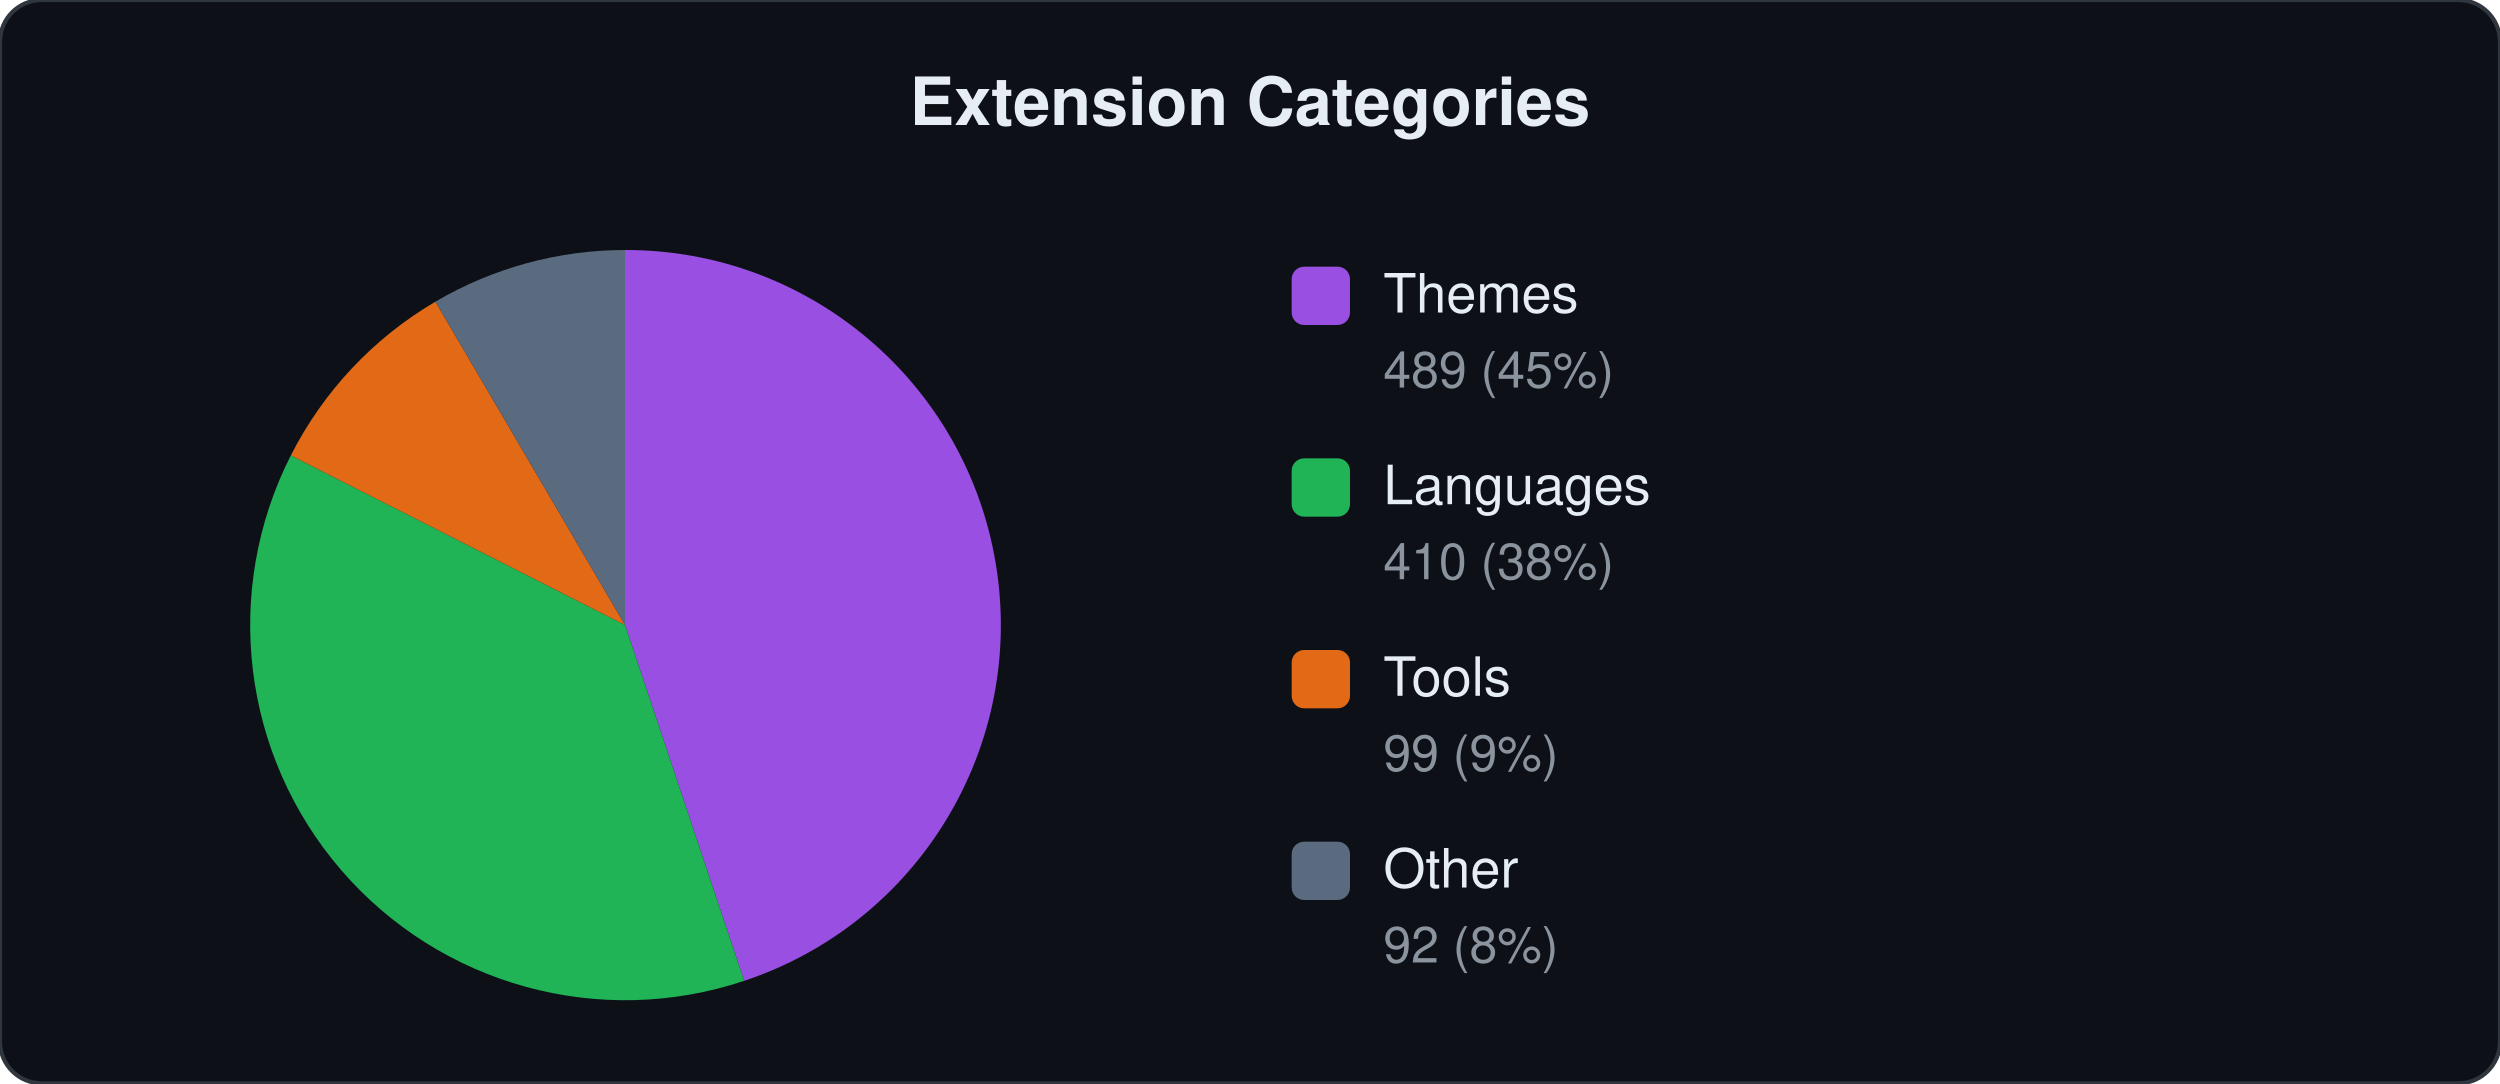
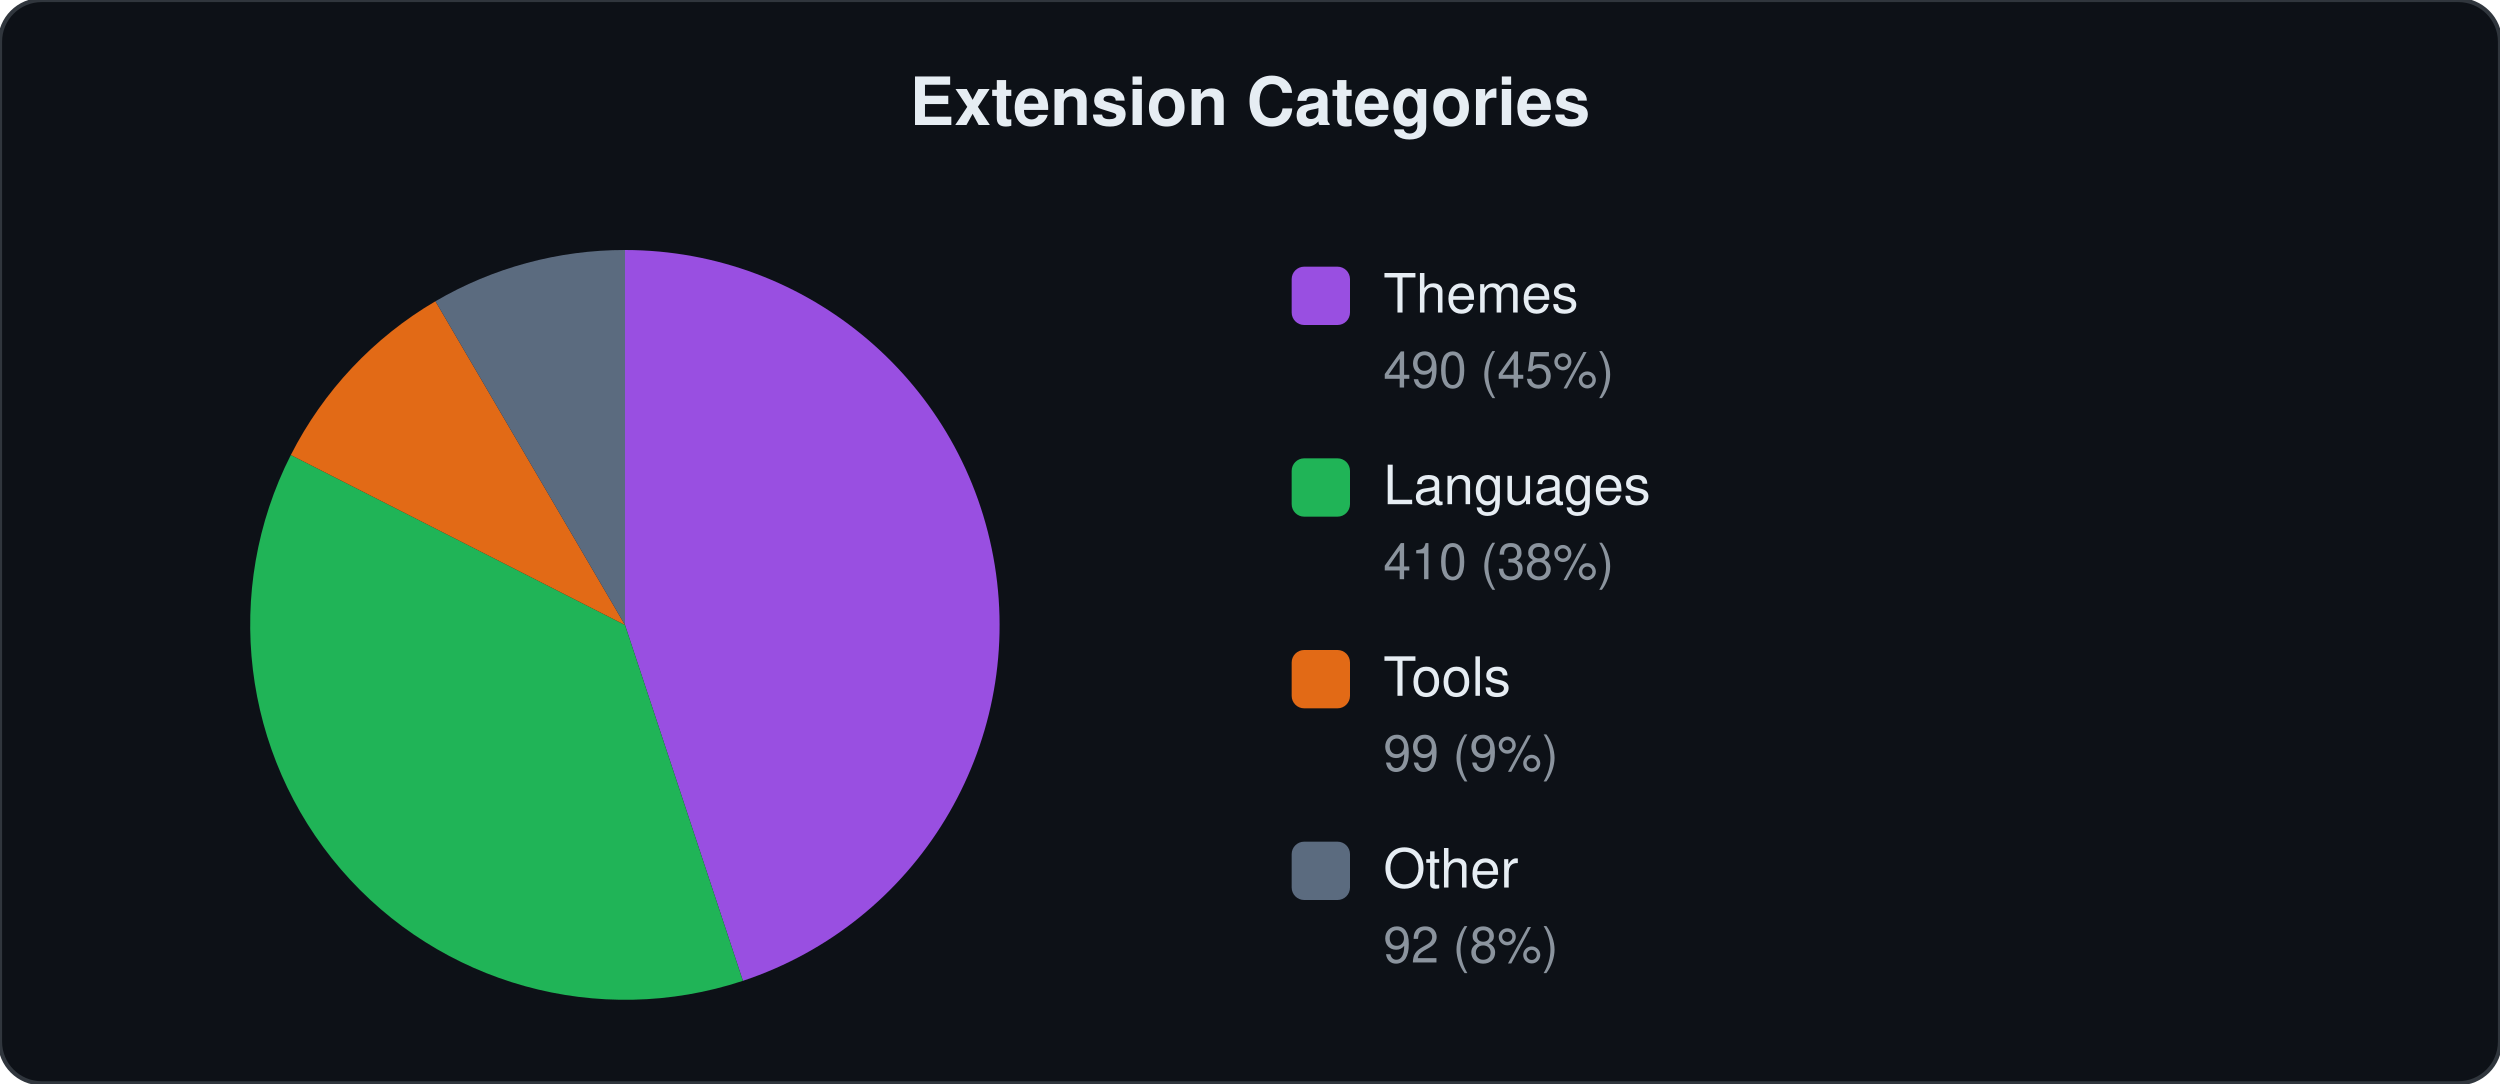
<svg xmlns="http://www.w3.org/2000/svg" viewBox="0 0 600 260" width="600" height="260">
  <style>text{font-family:-apple-system,BlinkMacSystemFont,"Segoe UI",Helvetica,Arial,sans-serif;fill:#e6edf3}.label{font-size:13px}.count{font-size:12px;fill:#8b949e}.title{font-size:16px;font-weight:600}</style>
  <rect width="600" height="260" rx="10" fill="#0d1117" stroke="#30363d" stroke-width="1" />
  <text x="300" y="30" text-anchor="middle" class="title">Extension Categories</text>
-   <path d="M150.0,150.0 L150.0,60.0 A90,90 0 0,1 178.6,235.4 Z" fill="#a855f7" opacity="0.9" />
-   <path d="M150.0,150.0 L178.6,235.4 A90,90 0 0,1 69.8,109.3 Z" fill="#22c55e" opacity="0.9" />
-   <path d="M150.0,150.0 L69.8,109.3 A90,90 0 0,1 104.5,72.4 Z" fill="#f97316" opacity="0.9" />
-   <path d="M150.0,150.0 L104.5,72.4 A90,90 0 0,1 150.0,60.0 Z" fill="#64748b" opacity="0.9" />
+   <path d="M150.0,150.0 L150.0,60.0 A90,90 0 0,1 178.3,235.4 Z" fill="#a855f7" opacity="0.9" />
+   <path d="M150.0,150.0 L178.3,235.4 A90,90 0 0,1 69.8,109.2 Z" fill="#22c55e" opacity="0.9" />
+   <path d="M150.0,150.0 L69.8,109.2 A90,90 0 0,1 104.5,72.3 Z" fill="#f97316" opacity="0.9" />
+   <path d="M150.0,150.0 L104.5,72.3 A90,90 0 0,1 150.0,60.0 Z" fill="#64748b" opacity="0.9" />
  <rect x="310" y="64" width="14" height="14" rx="3" fill="#a855f7" opacity="0.9" />
  <text x="332" y="75" class="label">Themes</text>
-   <text x="332" y="93" class="count">489 (45%)</text>
+   <text x="332" y="93" class="count">490 (45%)</text>
  <rect x="310" y="110" width="14" height="14" rx="3" fill="#22c55e" opacity="0.9" />
  <text x="332" y="121" class="label">Languages</text>
  <text x="332" y="139" class="count">410 (38%)</text>
  <rect x="310" y="156" width="14" height="14" rx="3" fill="#f97316" opacity="0.9" />
  <text x="332" y="167" class="label">Tools</text>
  <text x="332" y="185" class="count">99 (9%)</text>
  <rect x="310" y="202" width="14" height="14" rx="3" fill="#64748b" opacity="0.9" />
  <text x="332" y="213" class="label">Other</text>
  <text x="332" y="231" class="count">92 (8%)</text>
</svg>
